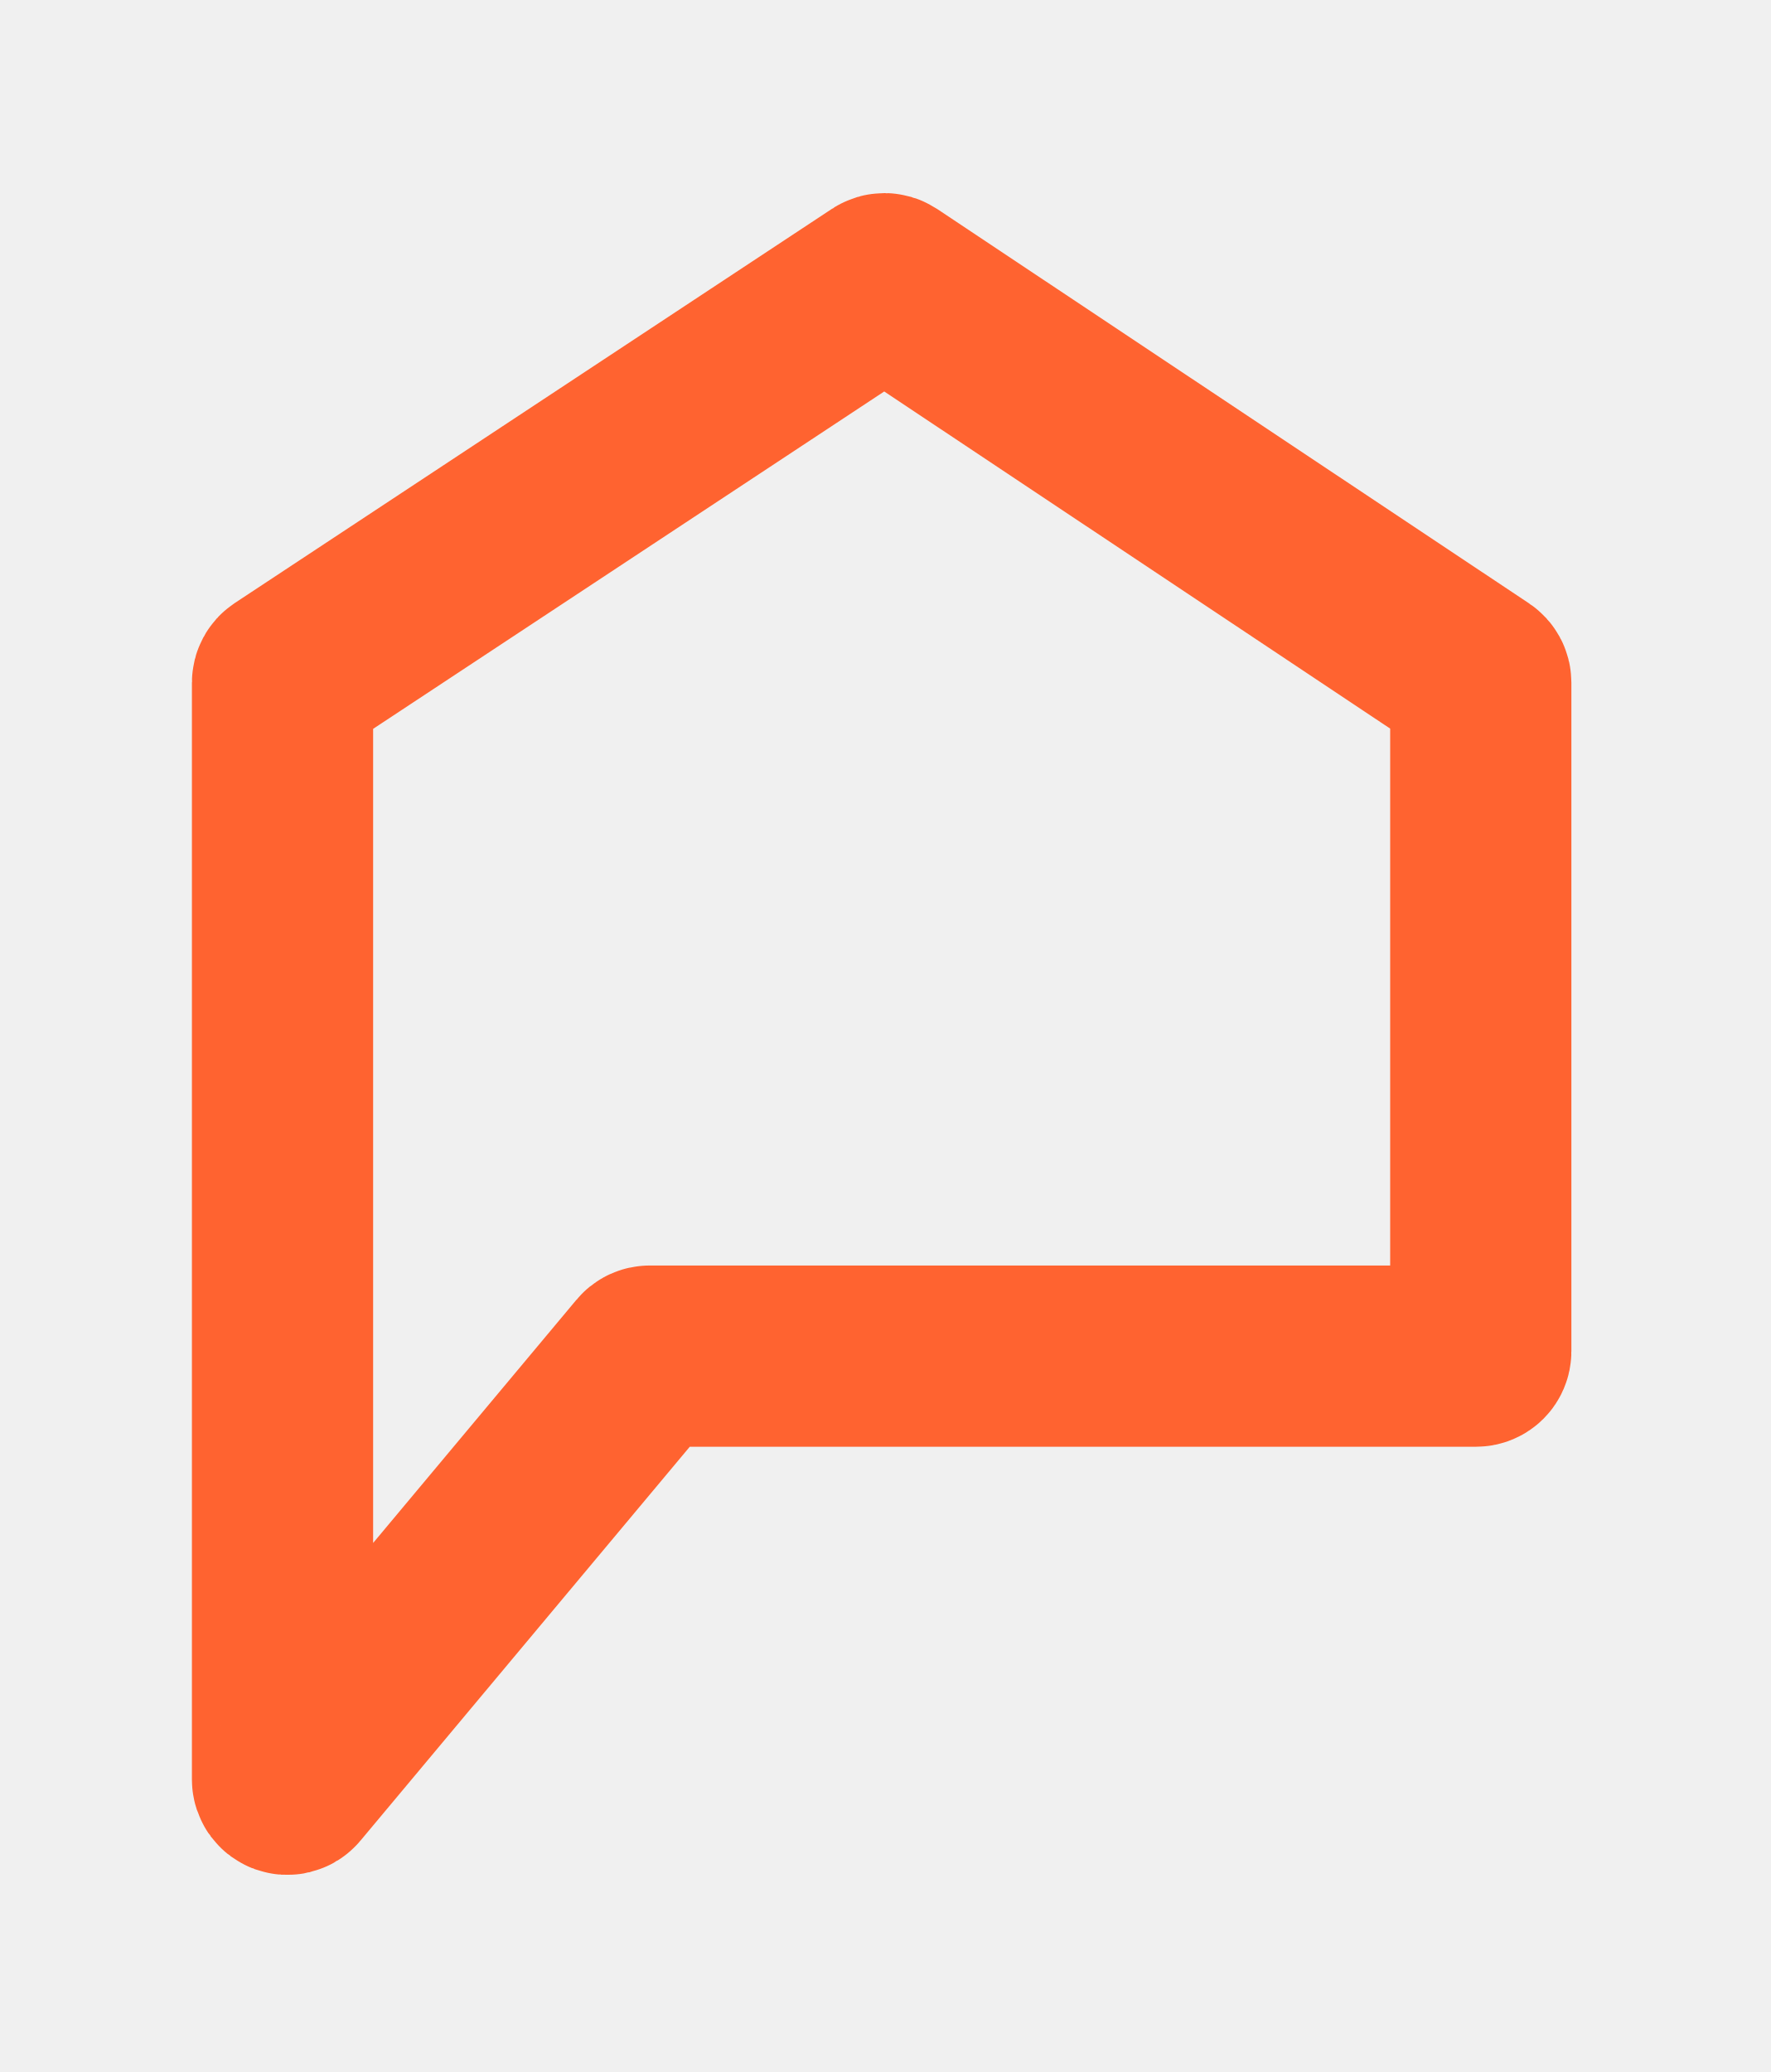
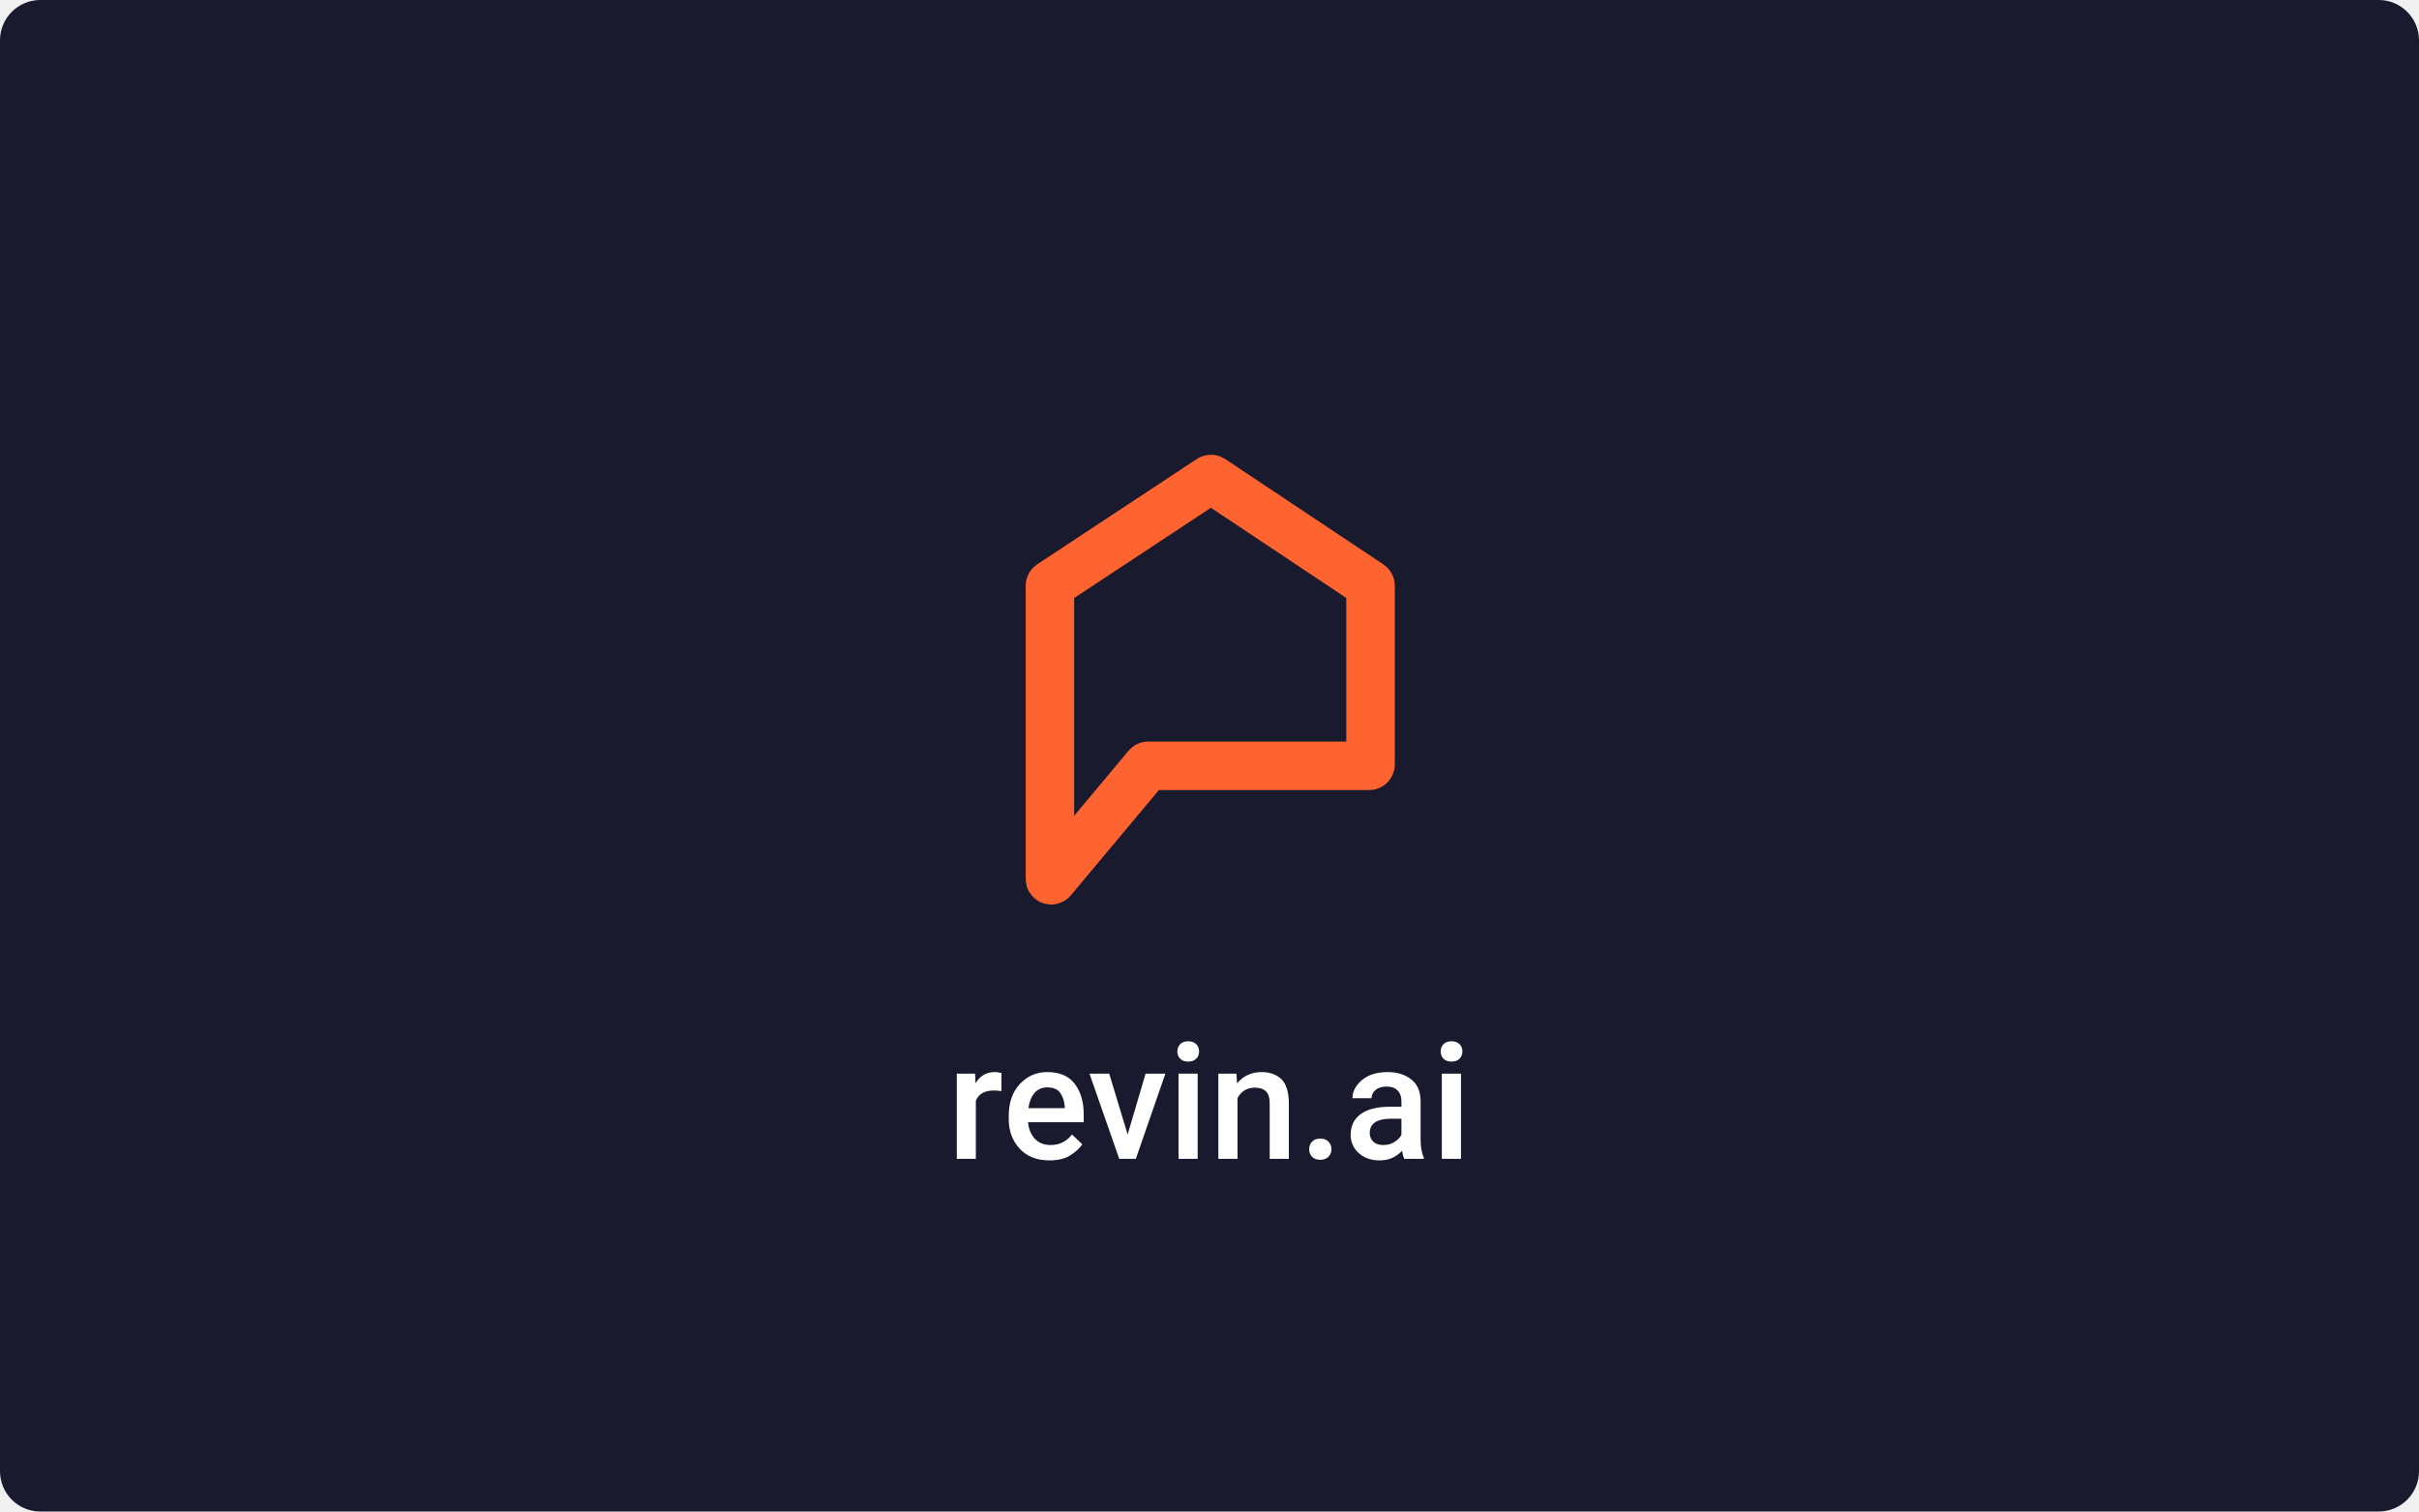
- <svg xmlns="http://www.w3.org/2000/svg" viewBox="-10 -10 94 110" fill="none">
-   <path d="M5 84.471V26.242C5 26.157 5.043 26.077 5.114 26.03L36.819 5.103C36.904 5.047 37.014 5.048 37.099 5.104L68.506 26.03C68.576 26.077 68.619 26.156 68.619 26.241V61.742C68.619 61.882 68.505 61.995 68.366 61.995H24.492C24.418 61.995 24.346 62.028 24.298 62.086L5.447 84.633C5.296 84.815 5 84.708 5 84.471Z" stroke="#FF6330" stroke-width="9.621" />
+ <svg xmlns="http://www.w3.org/2000/svg" width="720" height="450" viewBox="0 0 720 450" fill="none">
+   <rect width="720" height="450" rx="12" fill="#1a1a2e" />
+   <g transform="translate(305, 135) scale(1.5)">
+     <path d="M5 84.471V26.242C5 26.157 5.043 26.077 5.114 26.03L36.819 5.103C36.904 5.047 37.014 5.048 37.099 5.104L68.506 26.03C68.576 26.077 68.619 26.156 68.619 26.241V61.742C68.619 61.882 68.505 61.995 68.366 61.995H24.492C24.418 61.995 24.346 62.028 24.298 62.086L5.447 84.633C5.296 84.815 5 84.708 5 84.471Z" stroke="#FF6330" stroke-width="9.621" />
+   </g>
+   <text x="360" y="345" font-family="ui-sans-serif, system-ui, -apple-system, BlinkMacSystemFont, 'Segoe UI', Roboto, 'Helvetica Neue', Arial, sans-serif" font-size="48" font-weight="500" fill="#ffffff" text-anchor="middle">revin.ai</text>
</svg>
